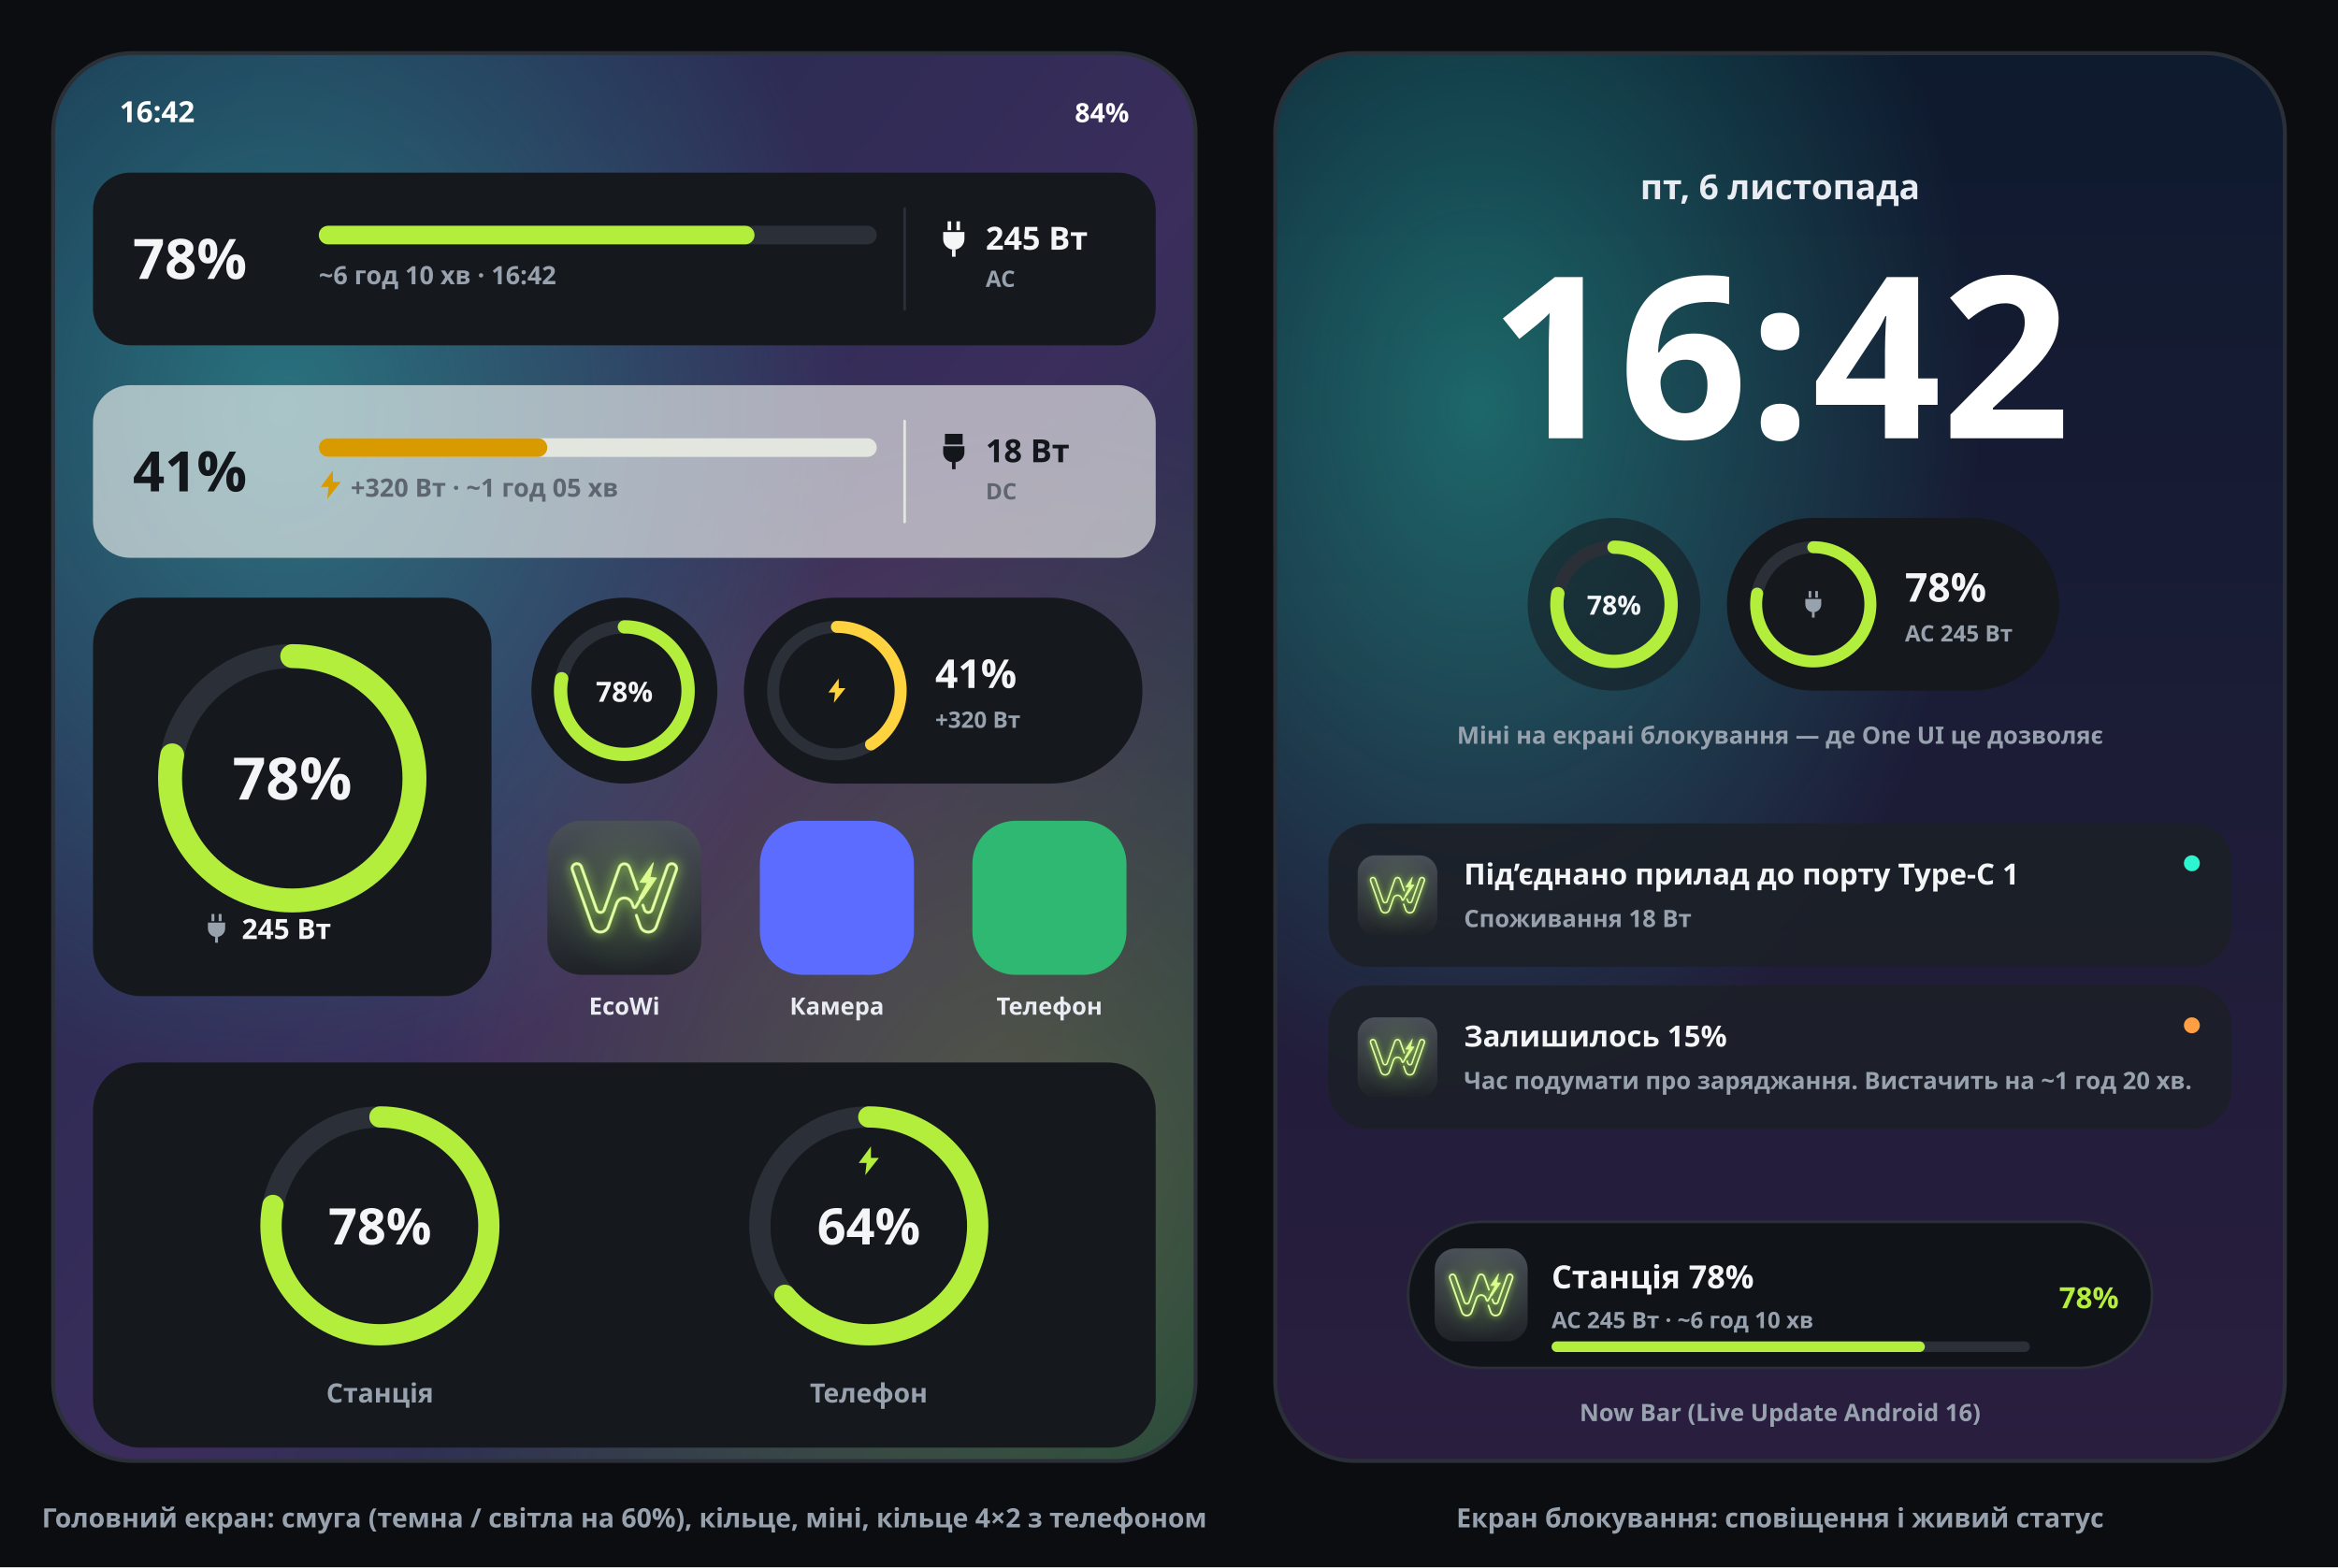
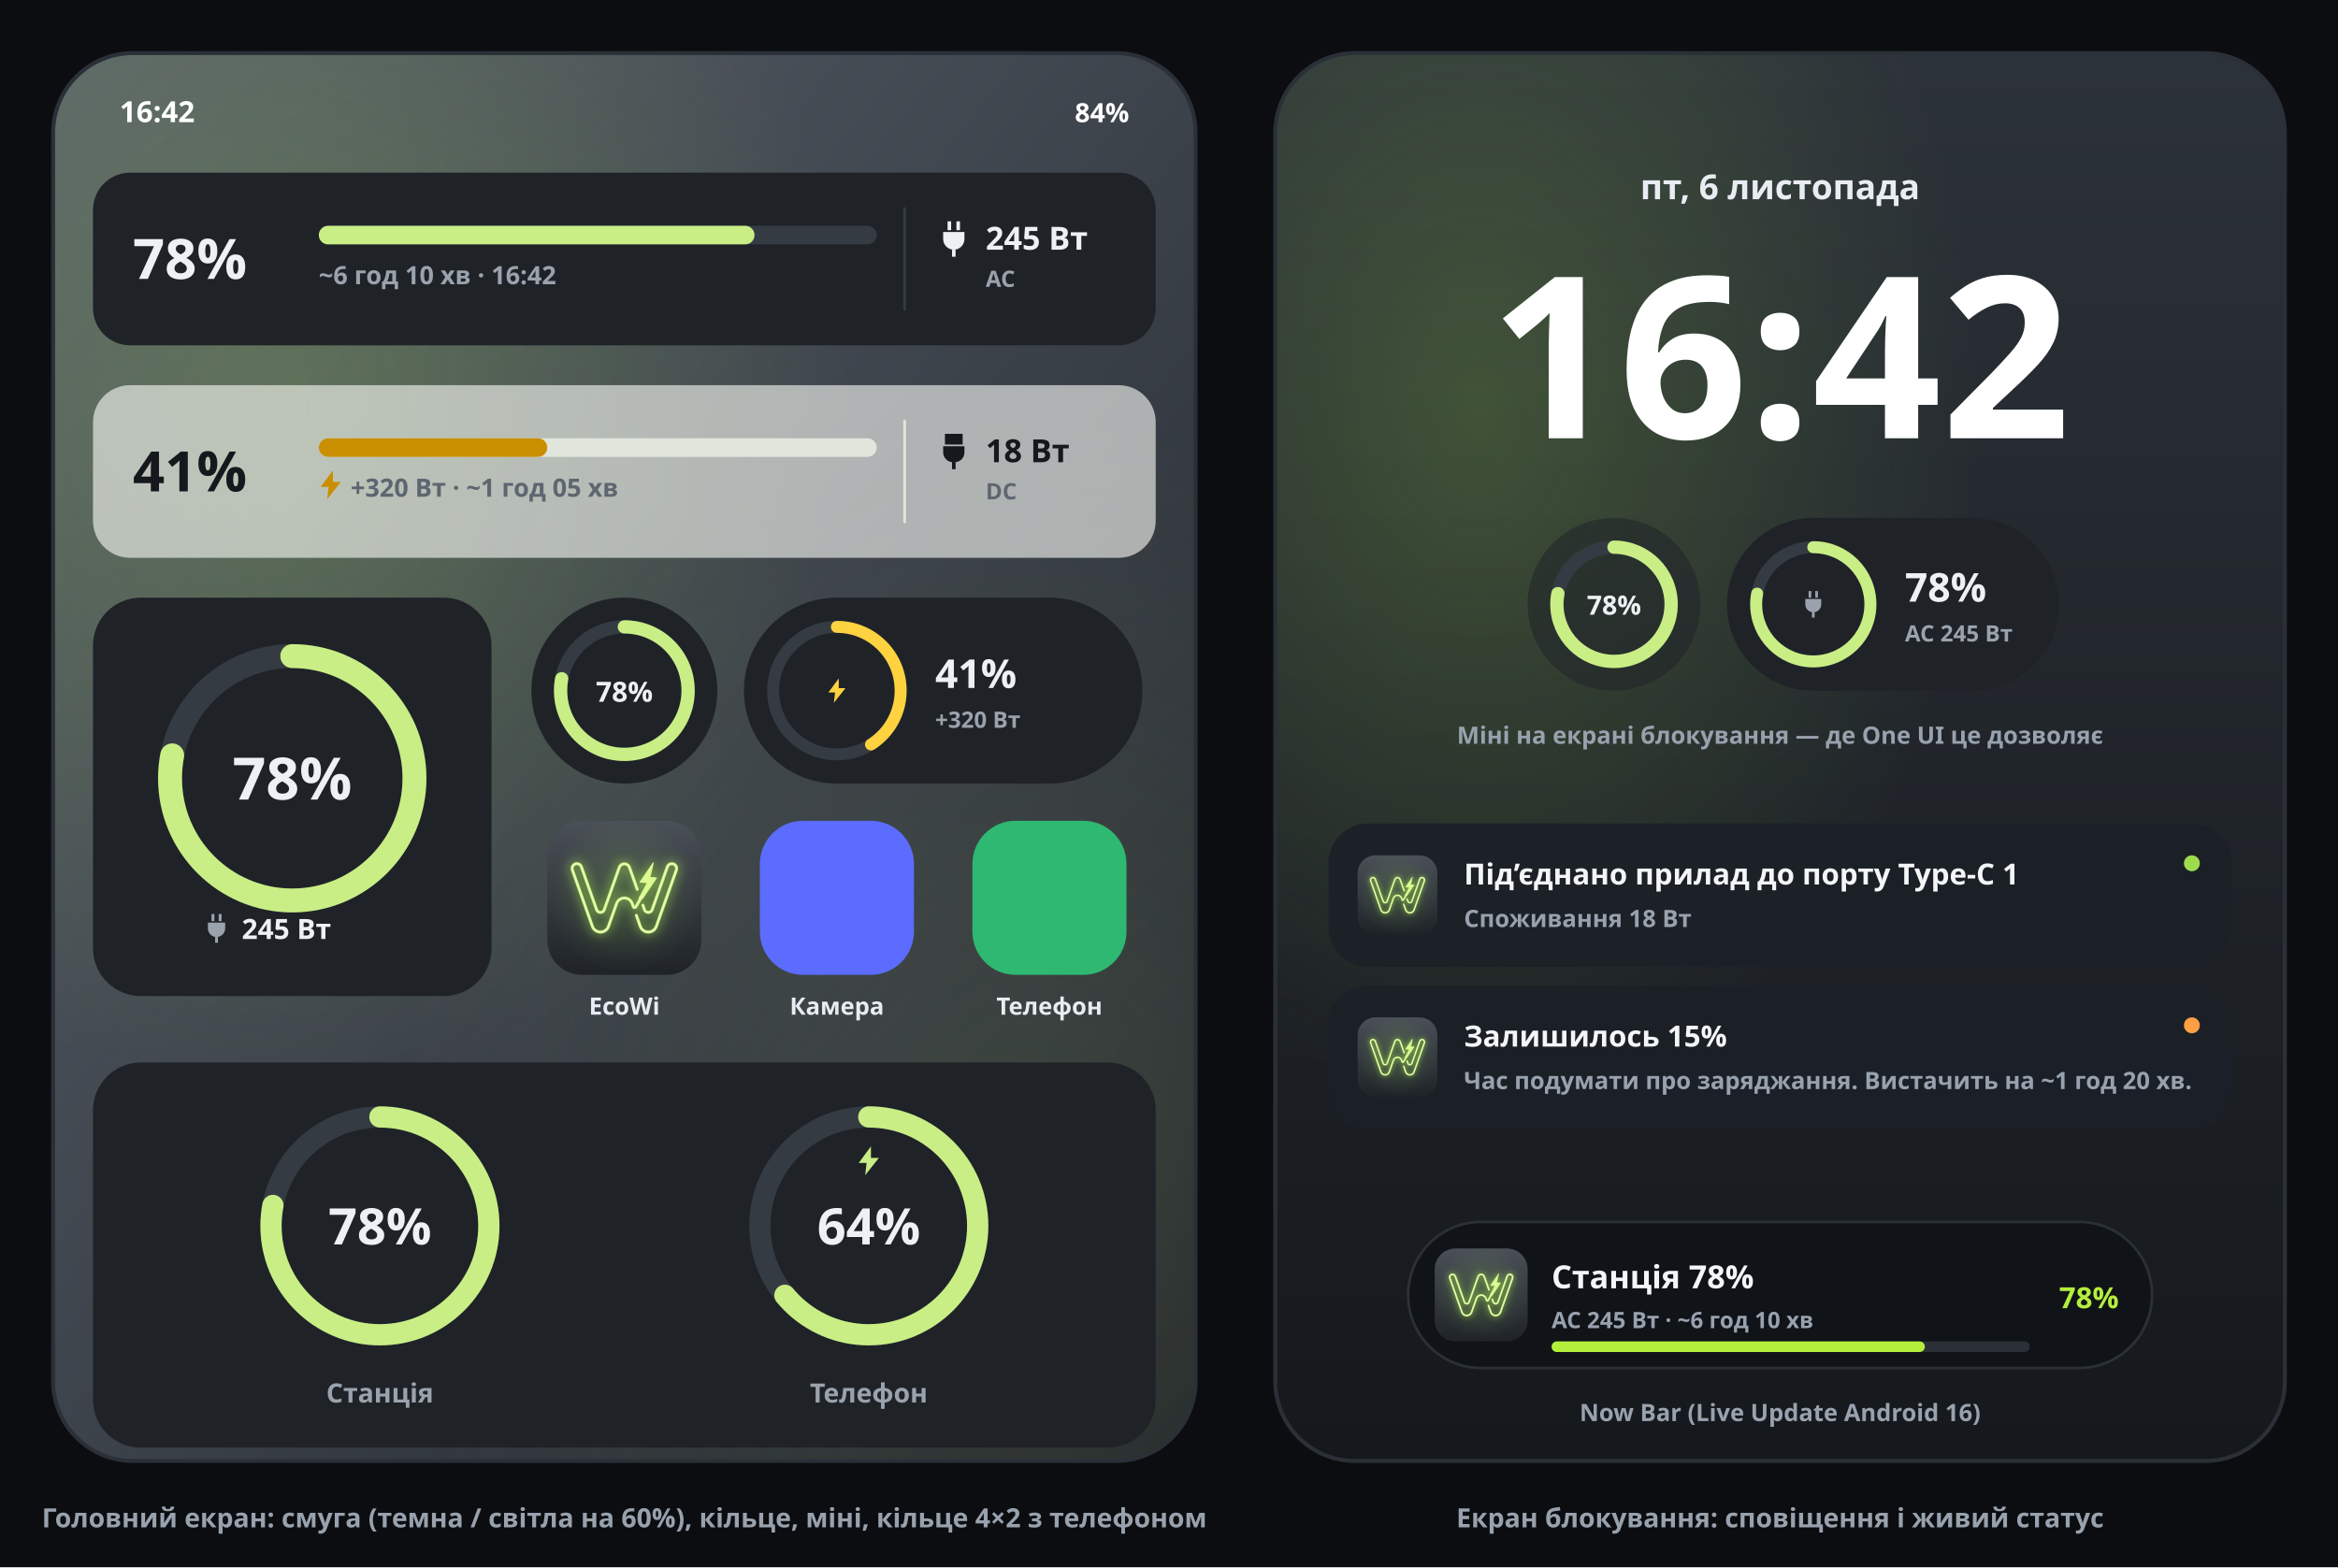
<svg xmlns="http://www.w3.org/2000/svg" width="1760" height="1180" viewBox="0 0 1760 1180">
  <defs>
    <linearGradient id="wall" x1="0" y1="0" x2="1" y2="1">
-       <stop offset="0" stop-color="#1B2A4A" />
-       <stop offset="0.55" stop-color="#3B2D5C" />
-       <stop offset="1" stop-color="#0E3B3A" />
+       <stop offset="0" stop-color="#5A616A" />
+       <stop offset="0.55" stop-color="#3A4048" />
+       <stop offset="1" stop-color="#1F2328" />
    </linearGradient>
    <radialGradient id="blob1" cx="0.2" cy="0.25" r="0.5">
-       <stop offset="0" stop-color="#2CF5D0" stop-opacity="0.35" />
-       <stop offset="1" stop-color="#2CF5D0" stop-opacity="0" />
+       <stop offset="0" stop-color="#9EDC4E" stop-opacity="0.22" />
+       <stop offset="1" stop-color="#9EDC4E" stop-opacity="0" />
    </radialGradient>
    <radialGradient id="blob2" cx="0.85" cy="0.8" r="0.55">
-       <stop offset="0" stop-color="#FFD23F" stop-opacity="0.22" />
-       <stop offset="1" stop-color="#FFD23F" stop-opacity="0" />
+       <stop offset="0" stop-color="#DCFB90" stop-opacity="0.10" />
+       <stop offset="1" stop-color="#DCFB90" stop-opacity="0" />
    </radialGradient>
    <linearGradient id="lock" x1="0" y1="0" x2="0" y2="1">
-       <stop offset="0" stop-color="#0E1A2E" />
-       <stop offset="1" stop-color="#2A1E3F" />
+       <stop offset="0" stop-color="#2C3239" />
+       <stop offset="1" stop-color="#15181C" />
    </linearGradient>
    <clipPath id="ph1">
      <rect x="40" y="40" width="860" height="1060" rx="60" />
    </clipPath>
    <clipPath id="ph2">
      <rect x="960" y="40" width="760" height="1060" rx="60" />
    </clipPath>
  </defs>
  <rect width="1760" height="1180" fill="#0B0D10" />
  <g clip-path="url(#ph1)">
    <rect x="40" y="40" width="860" height="1060" fill="url(#wall)" />
    <rect x="40" y="40" width="860" height="1060" fill="url(#blob1)" />
    <rect x="40" y="40" width="860" height="1060" fill="url(#blob2)" />
    <text x="90" y="92" font-family="Manrope" font-size="22" font-weight="700" fill="#FFFFFF" text-anchor="start" opacity="1">16:42</text>
    <text x="850" y="92" font-family="Manrope" font-size="20" font-weight="600" fill="#FFFFFF" text-anchor="end" opacity="1">84%</text>
-     <rect x="70" y="130" width="800" height="130" rx="28" fill="#15181D" fill-opacity="1.0" />
-     <text x="100" y="210.0" font-family="Unbounded" font-size="42" font-weight="700" fill="#F3F5F7" text-anchor="start" opacity="1">78%</text>
-     <rect x="240" y="170" width="420" height="14" rx="7" fill="#2B3038" />
-     <rect x="240" y="170" width="328" height="14" rx="7" fill="#B4EE3C" />
-     <text x="240" y="214" font-family="Manrope" font-size="19" font-weight="600" fill="#98A2AE" text-anchor="start" opacity="1">~6 год 10 хв · 16:42</text>
-     <rect x="680" y="156" width="2" height="78" rx="1" fill="#2B3038" />
-     <path d="M8.5,2h2v5h-2z M13.5,2h2v5h-2z M6,8h12v4c0,3.31 -2.69,6 -6,6s-6,-2.69 -6,-6z M11,18h2v4h-2z" transform="translate(702,164) scale(1.333333)" fill="#F3F5F7" />
-     <text x="742" y="188" font-family="Unbounded" font-size="24" font-weight="600" fill="#F3F5F7" text-anchor="start" opacity="1">245 Вт</text>
-     <text x="742" y="216" font-family="Manrope" font-size="17" font-weight="600" fill="#98A2AE" text-anchor="start" opacity="1">AC</text>
-     <rect x="70" y="290" width="800" height="130" rx="28" fill="#F7F8F5" fill-opacity="0.62" />
-     <text x="100" y="370.0" font-family="Unbounded" font-size="42" font-weight="700" fill="#13161A" text-anchor="start" opacity="1">41%</text>
-     <rect x="240" y="330" width="420" height="14" rx="7" fill="#E2E6DF" />
-     <rect x="240" y="330" width="172" height="14" rx="7" fill="#D99A00" />
-     <path d="M13.5,2L5,13.5h5.5L9.5,22L19,10h-5.5z" transform="translate(236,352) scale(1.083333)" fill="#D99A00" />
+     <rect x="70" y="130" width="800" height="130" rx="28" fill="#1F2328" fill-opacity="1.0" />
+     <text x="100" y="210.0" font-family="Unbounded" font-size="42" font-weight="700" fill="#EEF1F4" text-anchor="start" opacity="1">78%</text>
+     <rect x="240" y="170" width="420" height="14" rx="7" fill="#343B43" />
+     <rect x="240" y="170" width="328" height="14" rx="7" fill="#C9EE85" />
+     <text x="240" y="214" font-family="Manrope" font-size="19" font-weight="600" fill="#9AA3AD" text-anchor="start" opacity="1">~6 год 10 хв · 16:42</text>
+     <rect x="680" y="156" width="2" height="78" rx="1" fill="#343B43" />
+     <path d="M8.5,2h2v5h-2z M13.5,2h2v5h-2z M6,8h12v4c0,3.31 -2.69,6 -6,6s-6,-2.69 -6,-6z M11,18h2v4h-2z" transform="translate(702,164) scale(1.333333)" fill="#EEF1F4" />
+     <text x="742" y="188" font-family="Unbounded" font-size="24" font-weight="600" fill="#EEF1F4" text-anchor="start" opacity="1">245 Вт</text>
+     <text x="742" y="216" font-family="Manrope" font-size="17" font-weight="600" fill="#9AA3AD" text-anchor="start" opacity="1">AC</text>
+     <rect x="70" y="290" width="800" height="130" rx="28" fill="#F6F8F3" fill-opacity="0.62" />
+     <text x="100" y="370.0" font-family="Unbounded" font-size="42" font-weight="700" fill="#15181C" text-anchor="start" opacity="1">41%</text>
+     <rect x="240" y="330" width="420" height="14" rx="7" fill="#E1E6DC" />
+     <rect x="240" y="330" width="172" height="14" rx="7" fill="#C98F00" />
+     <path d="M13.5,2L5,13.5h5.5L9.5,22L19,10h-5.5z" transform="translate(236,352) scale(1.083333)" fill="#C98F00" />
    <text x="264" y="374" font-family="Manrope" font-size="19" font-weight="600" fill="#5D6670" text-anchor="start" opacity="1">+320 Вт · ~1 год 05 хв</text>
-     <rect x="680" y="316" width="2" height="78" rx="1" fill="#E2E6DF" />
-     <path d="M7,2h10v6h-10z M9,4h2v2h-2z M13,4h2v2h-2z M6,9h12v3.5c0,3.04 -2.46,5.5 -5.5,5.5h-1c-3.04,0 -5.5,-2.46 -5.5,-5.5z M11,18h2v4h-2z" transform="translate(702,324) scale(1.333333)" fill="#13161A" />
-     <text x="742" y="348" font-family="Unbounded" font-size="24" font-weight="600" fill="#13161A" text-anchor="start" opacity="1">18 Вт</text>
+     <rect x="680" y="316" width="2" height="78" rx="1" fill="#E1E6DC" />
+     <path d="M7,2h10v6h-10z M9,4h2v2h-2z M13,4h2v2h-2z M6,9h12v3.5c0,3.04 -2.46,5.5 -5.5,5.5h-1c-3.04,0 -5.5,-2.46 -5.5,-5.5z M11,18h2v4h-2z" transform="translate(702,324) scale(1.333333)" fill="#15181C" />
+     <text x="742" y="348" font-family="Unbounded" font-size="24" font-weight="600" fill="#15181C" text-anchor="start" opacity="1">18 Вт</text>
    <text x="742" y="376" font-family="Manrope" font-size="17" font-weight="600" fill="#5D6670" text-anchor="start" opacity="1">DC</text>
-     <rect x="70" y="450" width="300" height="300" rx="36" fill="#15181D" fill-opacity="1.0" />
-     <circle cx="220.0" cy="586.0" r="92" fill="none" stroke="#2B3038" stroke-width="18" />
-     <circle cx="220.0" cy="586.0" r="92" fill="none" stroke="#B4EE3C" stroke-width="18" stroke-linecap="round" stroke-dasharray="450.9 578.1" transform="rotate(-90 220.0 586.0)" />
-     <text x="220.0" y="602.0" font-family="Unbounded" font-size="44" font-weight="700" fill="#F3F5F7" text-anchor="middle" opacity="1">78%</text>
-     <path d="M8.5,2h2v5h-2z M13.5,2h2v5h-2z M6,8h12v4c0,3.31 -2.69,6 -6,6s-6,-2.69 -6,-6z M11,18h2v4h-2z" transform="translate(150.0,686) scale(1.083333)" fill="#98A2AE" />
-     <text x="182.0" y="707" font-family="Unbounded" font-size="21" font-weight="600" fill="#F3F5F7" text-anchor="start" opacity="1">245 Вт</text>
-     <rect x="400" y="450" width="140" height="140" rx="70.0" fill="#15181D" fill-opacity="1.0" />
-     <circle cx="470.0" cy="520.0" r="48.0" fill="none" stroke="#2B3038" stroke-width="10" />
-     <circle cx="470.0" cy="520.0" r="48.0" fill="none" stroke="#B4EE3C" stroke-width="10" stroke-linecap="round" stroke-dasharray="235.2 301.6" transform="rotate(-90 470.0 520.0)" />
-     <text x="470.0" y="528.4" font-family="Unbounded" font-size="21" font-weight="700" fill="#F3F5F7" text-anchor="middle" opacity="1">78%</text>
-     <rect x="560" y="450" width="300" height="140" rx="70.0" fill="#15181D" fill-opacity="1.0" />
-     <circle cx="630.0" cy="520.0" r="48.0" fill="none" stroke="#2B3038" stroke-width="9" />
+     <rect x="70" y="450" width="300" height="300" rx="36" fill="#1F2328" fill-opacity="1.0" />
+     <circle cx="220.0" cy="586.0" r="92" fill="none" stroke="#343B43" stroke-width="18" />
+     <circle cx="220.0" cy="586.0" r="92" fill="none" stroke="#C9EE85" stroke-width="18" stroke-linecap="round" stroke-dasharray="450.9 578.1" transform="rotate(-90 220.0 586.0)" />
+     <text x="220.0" y="602.0" font-family="Unbounded" font-size="44" font-weight="700" fill="#EEF1F4" text-anchor="middle" opacity="1">78%</text>
+     <path d="M8.5,2h2v5h-2z M13.5,2h2v5h-2z M6,8h12v4c0,3.31 -2.69,6 -6,6s-6,-2.69 -6,-6z M11,18h2v4h-2z" transform="translate(150.0,686) scale(1.083333)" fill="#9AA3AD" />
+     <text x="182.0" y="707" font-family="Unbounded" font-size="21" font-weight="600" fill="#EEF1F4" text-anchor="start" opacity="1">245 Вт</text>
+     <rect x="400" y="450" width="140" height="140" rx="70.0" fill="#1F2328" fill-opacity="1.0" />
+     <circle cx="470.0" cy="520.0" r="48.0" fill="none" stroke="#343B43" stroke-width="10" />
+     <circle cx="470.0" cy="520.0" r="48.0" fill="none" stroke="#C9EE85" stroke-width="10" stroke-linecap="round" stroke-dasharray="235.2 301.6" transform="rotate(-90 470.0 520.0)" />
+     <text x="470.0" y="528.4" font-family="Unbounded" font-size="21" font-weight="700" fill="#EEF1F4" text-anchor="middle" opacity="1">78%</text>
+     <rect x="560" y="450" width="300" height="140" rx="70.0" fill="#1F2328" fill-opacity="1.0" />
+     <circle cx="630.0" cy="520.0" r="48.0" fill="none" stroke="#343B43" stroke-width="9" />
    <circle cx="630.0" cy="520.0" r="48.0" fill="none" stroke="#FFD23F" stroke-width="9" stroke-linecap="round" stroke-dasharray="123.7 301.6" transform="rotate(-90 630.0 520.0)" />
    <path d="M13.5,2L5,13.5h5.5L9.5,22L19,10h-5.5z" transform="translate(619.0,509.0) scale(0.9166667)" fill="#FFD23F" />
-     <text x="704" y="518.0" font-family="Unbounded" font-size="30" font-weight="700" fill="#F3F5F7" text-anchor="start" opacity="1">41%</text>
-     <text x="704" y="548.0" font-family="Manrope" font-size="17" font-weight="600" fill="#98A2AE" text-anchor="start" opacity="1">+320 Вт</text>
+     <text x="704" y="518.0" font-family="Unbounded" font-size="30" font-weight="700" fill="#EEF1F4" text-anchor="start" opacity="1">41%</text>
+     <text x="704" y="548.0" font-family="Manrope" font-size="17" font-weight="600" fill="#9AA3AD" text-anchor="start" opacity="1">+320 Вт</text>
    <svg x="412" y="618" width="116" height="116" viewBox="0 0 512 512">
      <defs>
        <linearGradient id="bg" x1="0" y1="0" x2="0" y2="1">
          <stop offset="0" stop-color="#4A5057" />
          <stop offset="1" stop-color="#1F2328" />
        </linearGradient>
        <radialGradient id="amb" cx="0.5" cy="0.48" r="0.5">
          <stop offset="0" stop-color="#8FD14F" stop-opacity="0.22" />
          <stop offset="1" stop-color="#8FD14F" stop-opacity="0" />
        </radialGradient>
        <filter id="blur" x="-20%" y="-20%" width="140%" height="140%">
          <feGaussianBlur stdDeviation="16.23" />
        </filter>
        <clipPath id="clip">
          <rect width="512" height="512" rx="115.2" />
        </clipPath>
      </defs>
      <g clip-path="url(#clip)">
        <rect width="512" height="512" fill="url(#bg)" />
        <rect width="512" height="512" fill="url(#amb)" />
        <g filter="url(#blur)" opacity="0.6">
          <path d="M298.82,227.75 L272.97,154.94 A17.94,17.94 0 0,0 239.17,154.94 L189.25,295.55 A13.49,13.49 0 0,1 163.83,295.55 L113.16,152.82 A15.84,15.84 0 0,0 83.31,163.41 L149.86,350.88 A28.31,28.31 0 0,0 203.22,350.88 L230.22,274.84 A27.44,27.44 0 0,1 281.93,274.84 L285.82,285.80 A4.35,4.35 0 0,0 293.65,286.56 L315.62,249.48" fill="none" stroke="#9EDC4E" stroke-width="19.27" stroke-linecap="round" stroke-linejoin="round" />
          <path d="M317.59,280.63 L322.89,295.55 A13.49,13.49 0 0,0 348.32,295.55 L398.99,152.82 A15.84,15.84 0 0,1 428.83,163.41 L362.28,350.88 A28.31,28.31 0 0,1 308.92,350.88 L295.92,314.24" fill="none" stroke="#9EDC4E" stroke-width="19.27" stroke-linecap="round" stroke-linejoin="round" />
          <path d="M352.05,140.11 L308.59,203.85 L333.21,205.30 L304.58,258.17 L316.37,258.17 L362.19,190.09 L340.46,188.64 Z" fill="#9EDC4E" stroke="#9EDC4E" stroke-width="15.21" stroke-linejoin="round" />
        </g>
        <path d="M298.82,227.75 L272.97,154.94 A17.94,17.94 0 0,0 239.17,154.94 L189.25,295.55 A13.49,13.49 0 0,1 163.83,295.55 L113.16,152.82 A15.84,15.84 0 0,0 83.31,163.41 L149.86,350.88 A28.31,28.31 0 0,0 203.22,350.88 L230.22,274.84 A27.44,27.44 0 0,1 281.93,274.84 L285.82,285.80 A4.35,4.35 0 0,0 293.65,286.56 L315.62,249.48" fill="none" stroke="#C9EE85" stroke-width="10.14" stroke-linecap="round" stroke-linejoin="round" />
        <path d="M317.59,280.63 L322.89,295.55 A13.49,13.49 0 0,0 348.32,295.55 L398.99,152.82 A15.84,15.84 0 0,1 428.83,163.41 L362.28,350.88 A28.31,28.31 0 0,1 308.92,350.88 L295.92,314.24" fill="none" stroke="#C9EE85" stroke-width="10.14" stroke-linecap="round" stroke-linejoin="round" />
        <path d="M352.05,140.11 L308.59,203.85 L333.21,205.30 L304.58,258.17 L316.37,258.17 L362.19,190.09 L340.46,188.64 Z" fill="#DCFB90" stroke="#DCFB90" stroke-width="3.55" stroke-linejoin="round" />
        <path d="M298.82,227.75 L272.97,154.94 A17.94,17.94 0 0,0 239.17,154.94 L189.25,295.55 A13.49,13.49 0 0,1 163.83,295.55 L113.16,152.82 A15.84,15.84 0 0,0 83.31,163.41 L149.86,350.88 A28.31,28.31 0 0,0 203.22,350.88 L230.22,274.84 A27.44,27.44 0 0,1 281.93,274.84 L285.82,285.80 A4.35,4.35 0 0,0 293.65,286.56 L315.62,249.48" fill="none" stroke="#EBFEB3" stroke-width="4.93" stroke-linecap="round" stroke-linejoin="round" />
        <path d="M317.59,280.63 L322.89,295.55 A13.49,13.49 0 0,0 348.32,295.55 L398.99,152.82 A15.84,15.84 0 0,1 428.83,163.41 L362.28,350.88 A28.31,28.31 0 0,1 308.92,350.88 L295.92,314.24" fill="none" stroke="#EBFEB3" stroke-width="4.93" stroke-linecap="round" stroke-linejoin="round" />
      </g>
    </svg>
    <text x="470" y="764" font-family="Manrope" font-size="18" font-weight="600" fill="#E9ECF2" text-anchor="middle" opacity="1">EcoWi</text>
    <rect x="572" y="618" width="116" height="116" rx="32.48" fill="#5B6CFF" />
    <text x="630.0" y="764" font-family="Manrope" font-size="18" font-weight="600" fill="#E9ECF2" text-anchor="middle" opacity="1">Камера</text>
    <rect x="732" y="618" width="116" height="116" rx="32.48" fill="#2EB872" />
    <text x="790.0" y="764" font-family="Manrope" font-size="18" font-weight="600" fill="#E9ECF2" text-anchor="middle" opacity="1">Телефон</text>
-     <rect x="70" y="800" width="800" height="290" rx="36" fill="#15181D" fill-opacity="1.0" />
-     <circle cx="286.0" cy="923.0" r="82" fill="none" stroke="#2B3038" stroke-width="16" />
-     <circle cx="286.0" cy="923.0" r="82" fill="none" stroke="#B4EE3C" stroke-width="16" stroke-linecap="round" stroke-dasharray="401.9 515.2" transform="rotate(-90 286.0 923.0)" />
-     <text x="286.0" y="937.0" font-family="Unbounded" font-size="38" font-weight="700" fill="#F3F5F7" text-anchor="middle" opacity="1">78%</text>
-     <text x="286.0" y="1056" font-family="Manrope" font-size="20" font-weight="600" fill="#98A2AE" text-anchor="middle" opacity="1">Станція</text>
-     <circle cx="654.0" cy="923.0" r="82" fill="none" stroke="#2B3038" stroke-width="16" />
-     <circle cx="654.0" cy="923.0" r="82" fill="none" stroke="#B4EE3C" stroke-width="16" stroke-linecap="round" stroke-dasharray="329.7 515.2" transform="rotate(-90 654.0 923.0)" />
-     <text x="654.0" y="937.0" font-family="Unbounded" font-size="38" font-weight="700" fill="#F3F5F7" text-anchor="middle" opacity="1">64%</text>
-     <path d="M13.5,2L5,13.5h5.5L9.5,22L19,10h-5.5z" transform="translate(641.0,861.0) scale(1.083333)" fill="#B4EE3C" />
-     <text x="654.0" y="1056" font-family="Manrope" font-size="20" font-weight="600" fill="#98A2AE" text-anchor="middle" opacity="1">Телефон</text>
+     <rect x="70" y="800" width="800" height="290" rx="36" fill="#1F2328" fill-opacity="1.0" />
+     <circle cx="286.0" cy="923.0" r="82" fill="none" stroke="#343B43" stroke-width="16" />
+     <circle cx="286.0" cy="923.0" r="82" fill="none" stroke="#C9EE85" stroke-width="16" stroke-linecap="round" stroke-dasharray="401.9 515.2" transform="rotate(-90 286.0 923.0)" />
+     <text x="286.0" y="937.0" font-family="Unbounded" font-size="38" font-weight="700" fill="#EEF1F4" text-anchor="middle" opacity="1">78%</text>
+     <text x="286.0" y="1056" font-family="Manrope" font-size="20" font-weight="600" fill="#9AA3AD" text-anchor="middle" opacity="1">Станція</text>
+     <circle cx="654.0" cy="923.0" r="82" fill="none" stroke="#343B43" stroke-width="16" />
+     <circle cx="654.0" cy="923.0" r="82" fill="none" stroke="#C9EE85" stroke-width="16" stroke-linecap="round" stroke-dasharray="329.7 515.2" transform="rotate(-90 654.0 923.0)" />
+     <text x="654.0" y="937.0" font-family="Unbounded" font-size="38" font-weight="700" fill="#EEF1F4" text-anchor="middle" opacity="1">64%</text>
+     <path d="M13.5,2L5,13.5h5.5L9.5,22L19,10h-5.5z" transform="translate(641.0,861.0) scale(1.083333)" fill="#C9EE85" />
+     <text x="654.0" y="1056" font-family="Manrope" font-size="20" font-weight="600" fill="#9AA3AD" text-anchor="middle" opacity="1">Телефон</text>
  </g>
  <rect x="40" y="40" width="860" height="1060" rx="60" fill="none" stroke="#2B3038" stroke-width="3" />
  <text x="470" y="1150" font-family="Manrope" font-size="20" font-weight="600" fill="#98A2AE" text-anchor="middle" opacity="1">Головний екран: смуга (темна / світла на 60%), кільце, міні, кільце 4×2 з телефоном</text>
  <g clip-path="url(#ph2)">
    <rect x="960" y="40" width="760" height="1060" fill="url(#lock)" />
    <rect x="960" y="40" width="760" height="1060" fill="url(#blob1)" />
    <text x="1340" y="150" font-family="Manrope" font-size="26" font-weight="600" fill="#E9ECF2" text-anchor="middle" opacity="1">пт, 6 листопада</text>
    <text x="1340" y="330" font-family="Unbounded" font-size="170" font-weight="700" fill="#FFFFFF" text-anchor="middle" opacity="1">16:42</text>
-     <rect x="1150" y="390" width="130" height="130" rx="65.0" fill="#15181D" fill-opacity="0.55" />
-     <circle cx="1215.0" cy="455.0" r="43.0" fill="none" stroke="#2B3038" stroke-width="10" />
-     <circle cx="1215.0" cy="455.0" r="43.0" fill="none" stroke="#B4EE3C" stroke-width="10" stroke-linecap="round" stroke-dasharray="210.7 270.2" transform="rotate(-90 1215.0 455.0)" />
-     <text x="1215.0" y="462.8" font-family="Unbounded" font-size="20" font-weight="700" fill="#F3F5F7" text-anchor="middle" opacity="1">78%</text>
-     <rect x="1300" y="390" width="250" height="130" rx="65.0" fill="#15181D" fill-opacity="1.0" />
-     <circle cx="1365.0" cy="455.0" r="43.0" fill="none" stroke="#2B3038" stroke-width="9" />
-     <circle cx="1365.0" cy="455.0" r="43.0" fill="none" stroke="#B4EE3C" stroke-width="9" stroke-linecap="round" stroke-dasharray="210.7 270.2" transform="rotate(-90 1365.0 455.0)" />
-     <path d="M8.5,2h2v5h-2z M13.5,2h2v5h-2z M6,8h12v4c0,3.31 -2.69,6 -6,6s-6,-2.69 -6,-6z M11,18h2v4h-2z" transform="translate(1353.0,443.0) scale(1.0)" fill="#98A2AE" />
-     <text x="1434" y="453.0" font-family="Unbounded" font-size="30" font-weight="700" fill="#F3F5F7" text-anchor="start" opacity="1">78%</text>
-     <text x="1434" y="483.0" font-family="Manrope" font-size="17" font-weight="600" fill="#98A2AE" text-anchor="start" opacity="1">AC 245 Вт</text>
+     <rect x="1150" y="390" width="130" height="130" rx="65.0" fill="#1F2328" fill-opacity="0.55" />
+     <circle cx="1215.0" cy="455.0" r="43.0" fill="none" stroke="#343B43" stroke-width="10" />
+     <circle cx="1215.0" cy="455.0" r="43.0" fill="none" stroke="#C9EE85" stroke-width="10" stroke-linecap="round" stroke-dasharray="210.7 270.2" transform="rotate(-90 1215.0 455.0)" />
+     <text x="1215.0" y="462.8" font-family="Unbounded" font-size="20" font-weight="700" fill="#EEF1F4" text-anchor="middle" opacity="1">78%</text>
+     <rect x="1300" y="390" width="250" height="130" rx="65.0" fill="#1F2328" fill-opacity="1.0" />
+     <circle cx="1365.0" cy="455.0" r="43.0" fill="none" stroke="#343B43" stroke-width="9" />
+     <circle cx="1365.0" cy="455.0" r="43.0" fill="none" stroke="#C9EE85" stroke-width="9" stroke-linecap="round" stroke-dasharray="210.7 270.2" transform="rotate(-90 1365.0 455.0)" />
+     <path d="M8.5,2h2v5h-2z M13.5,2h2v5h-2z M6,8h12v4c0,3.31 -2.69,6 -6,6s-6,-2.69 -6,-6z M11,18h2v4h-2z" transform="translate(1353.0,443.0) scale(1.0)" fill="#9AA3AD" />
+     <text x="1434" y="453.0" font-family="Unbounded" font-size="30" font-weight="700" fill="#EEF1F4" text-anchor="start" opacity="1">78%</text>
+     <text x="1434" y="483.0" font-family="Manrope" font-size="17" font-weight="600" fill="#9AA3AD" text-anchor="start" opacity="1">AC 245 Вт</text>
    <text x="1340" y="560" font-family="Manrope" font-size="18" font-weight="600" fill="#98A2AE" text-anchor="middle" opacity="1">Міні на екрані блокування — де One UI це дозволяє</text>
    <rect x="1000" y="620" width="680" height="108" rx="30" fill="#1C2028" fill-opacity="0.92" />
    <svg x="1022" y="644" width="60" height="60" viewBox="0 0 512 512">
      <defs>
        <linearGradient id="bg" x1="0" y1="0" x2="0" y2="1">
          <stop offset="0" stop-color="#4A5057" />
          <stop offset="1" stop-color="#1F2328" />
        </linearGradient>
        <radialGradient id="amb" cx="0.5" cy="0.48" r="0.5">
          <stop offset="0" stop-color="#8FD14F" stop-opacity="0.22" />
          <stop offset="1" stop-color="#8FD14F" stop-opacity="0" />
        </radialGradient>
        <filter id="blur" x="-20%" y="-20%" width="140%" height="140%">
          <feGaussianBlur stdDeviation="16.23" />
        </filter>
        <clipPath id="clip">
          <rect width="512" height="512" rx="115.2" />
        </clipPath>
      </defs>
      <g clip-path="url(#clip)">
        <rect width="512" height="512" fill="url(#bg)" />
        <rect width="512" height="512" fill="url(#amb)" />
        <g filter="url(#blur)" opacity="0.6">
          <path d="M298.82,227.75 L272.97,154.94 A17.94,17.94 0 0,0 239.17,154.94 L189.25,295.55 A13.49,13.49 0 0,1 163.83,295.55 L113.16,152.82 A15.84,15.84 0 0,0 83.31,163.41 L149.86,350.88 A28.31,28.31 0 0,0 203.22,350.88 L230.22,274.84 A27.44,27.44 0 0,1 281.93,274.84 L285.82,285.80 A4.35,4.35 0 0,0 293.65,286.56 L315.62,249.48" fill="none" stroke="#9EDC4E" stroke-width="19.27" stroke-linecap="round" stroke-linejoin="round" />
          <path d="M317.59,280.63 L322.89,295.55 A13.49,13.49 0 0,0 348.32,295.55 L398.99,152.82 A15.84,15.84 0 0,1 428.83,163.41 L362.28,350.88 A28.31,28.31 0 0,1 308.92,350.88 L295.92,314.24" fill="none" stroke="#9EDC4E" stroke-width="19.27" stroke-linecap="round" stroke-linejoin="round" />
          <path d="M352.05,140.11 L308.59,203.85 L333.21,205.30 L304.58,258.17 L316.37,258.17 L362.19,190.09 L340.46,188.64 Z" fill="#9EDC4E" stroke="#9EDC4E" stroke-width="15.21" stroke-linejoin="round" />
        </g>
        <path d="M298.82,227.75 L272.97,154.94 A17.94,17.94 0 0,0 239.17,154.94 L189.25,295.55 A13.49,13.49 0 0,1 163.83,295.55 L113.16,152.82 A15.84,15.84 0 0,0 83.31,163.41 L149.86,350.88 A28.31,28.31 0 0,0 203.22,350.88 L230.22,274.84 A27.44,27.44 0 0,1 281.93,274.84 L285.82,285.80 A4.35,4.35 0 0,0 293.65,286.56 L315.62,249.48" fill="none" stroke="#C9EE85" stroke-width="10.14" stroke-linecap="round" stroke-linejoin="round" />
        <path d="M317.59,280.63 L322.89,295.55 A13.49,13.49 0 0,0 348.32,295.55 L398.99,152.82 A15.84,15.84 0 0,1 428.83,163.41 L362.28,350.88 A28.31,28.31 0 0,1 308.92,350.88 L295.92,314.24" fill="none" stroke="#C9EE85" stroke-width="10.14" stroke-linecap="round" stroke-linejoin="round" />
        <path d="M352.05,140.11 L308.59,203.85 L333.21,205.30 L304.58,258.17 L316.37,258.17 L362.19,190.09 L340.46,188.64 Z" fill="#DCFB90" stroke="#DCFB90" stroke-width="3.55" stroke-linejoin="round" />
        <path d="M298.82,227.75 L272.97,154.94 A17.94,17.94 0 0,0 239.17,154.94 L189.25,295.55 A13.49,13.49 0 0,1 163.83,295.55 L113.16,152.82 A15.84,15.84 0 0,0 83.31,163.41 L149.86,350.88 A28.31,28.31 0 0,0 203.22,350.88 L230.22,274.84 A27.44,27.44 0 0,1 281.93,274.84 L285.82,285.80 A4.35,4.35 0 0,0 293.65,286.56 L315.62,249.48" fill="none" stroke="#EBFEB3" stroke-width="4.93" stroke-linecap="round" stroke-linejoin="round" />
        <path d="M317.59,280.63 L322.89,295.55 A13.49,13.49 0 0,0 348.32,295.55 L398.99,152.82 A15.84,15.84 0 0,1 428.83,163.41 L362.28,350.88 A28.31,28.31 0 0,1 308.92,350.88 L295.92,314.24" fill="none" stroke="#EBFEB3" stroke-width="4.93" stroke-linecap="round" stroke-linejoin="round" />
      </g>
    </svg>
    <text x="1102" y="666" font-family="Manrope" font-size="22" font-weight="700" fill="#F3F5F7" text-anchor="start" opacity="1">Під’єднано прилад до порту Type-C 1</text>
    <text x="1102" y="698" font-family="Manrope" font-size="18" font-weight="600" fill="#98A2AE" text-anchor="start" opacity="1">Споживання 18 Вт</text>
-     <circle cx="1650" cy="650" r="6" fill="#2CF5D0" />
+     <circle cx="1650" cy="650" r="6" fill="#9EDC4E" />
    <rect x="1000" y="742" width="680" height="108" rx="30" fill="#1C2028" fill-opacity="0.92" />
    <svg x="1022" y="766" width="60" height="60" viewBox="0 0 512 512">
      <defs>
        <linearGradient id="bg" x1="0" y1="0" x2="0" y2="1">
          <stop offset="0" stop-color="#4A5057" />
          <stop offset="1" stop-color="#1F2328" />
        </linearGradient>
        <radialGradient id="amb" cx="0.5" cy="0.48" r="0.5">
          <stop offset="0" stop-color="#8FD14F" stop-opacity="0.22" />
          <stop offset="1" stop-color="#8FD14F" stop-opacity="0" />
        </radialGradient>
        <filter id="blur" x="-20%" y="-20%" width="140%" height="140%">
          <feGaussianBlur stdDeviation="16.23" />
        </filter>
        <clipPath id="clip">
          <rect width="512" height="512" rx="115.2" />
        </clipPath>
      </defs>
      <g clip-path="url(#clip)">
        <rect width="512" height="512" fill="url(#bg)" />
        <rect width="512" height="512" fill="url(#amb)" />
        <g filter="url(#blur)" opacity="0.6">
          <path d="M298.82,227.75 L272.97,154.94 A17.94,17.94 0 0,0 239.17,154.94 L189.25,295.55 A13.49,13.49 0 0,1 163.83,295.55 L113.16,152.82 A15.84,15.84 0 0,0 83.31,163.41 L149.86,350.88 A28.31,28.31 0 0,0 203.22,350.88 L230.22,274.84 A27.44,27.44 0 0,1 281.93,274.84 L285.82,285.80 A4.35,4.35 0 0,0 293.65,286.56 L315.62,249.48" fill="none" stroke="#9EDC4E" stroke-width="19.27" stroke-linecap="round" stroke-linejoin="round" />
          <path d="M317.59,280.63 L322.89,295.55 A13.49,13.49 0 0,0 348.32,295.55 L398.99,152.82 A15.84,15.84 0 0,1 428.83,163.41 L362.28,350.88 A28.31,28.31 0 0,1 308.92,350.88 L295.92,314.24" fill="none" stroke="#9EDC4E" stroke-width="19.27" stroke-linecap="round" stroke-linejoin="round" />
          <path d="M352.05,140.11 L308.59,203.85 L333.21,205.30 L304.58,258.17 L316.37,258.17 L362.19,190.09 L340.46,188.64 Z" fill="#9EDC4E" stroke="#9EDC4E" stroke-width="15.21" stroke-linejoin="round" />
        </g>
        <path d="M298.82,227.75 L272.97,154.94 A17.94,17.94 0 0,0 239.17,154.94 L189.25,295.55 A13.49,13.49 0 0,1 163.83,295.55 L113.16,152.82 A15.84,15.84 0 0,0 83.31,163.41 L149.86,350.88 A28.31,28.31 0 0,0 203.22,350.88 L230.22,274.84 A27.44,27.44 0 0,1 281.93,274.84 L285.82,285.80 A4.35,4.35 0 0,0 293.65,286.56 L315.62,249.48" fill="none" stroke="#C9EE85" stroke-width="10.14" stroke-linecap="round" stroke-linejoin="round" />
        <path d="M317.59,280.63 L322.89,295.55 A13.49,13.49 0 0,0 348.32,295.55 L398.99,152.82 A15.84,15.84 0 0,1 428.83,163.41 L362.28,350.88 A28.31,28.31 0 0,1 308.92,350.88 L295.92,314.24" fill="none" stroke="#C9EE85" stroke-width="10.14" stroke-linecap="round" stroke-linejoin="round" />
        <path d="M352.05,140.11 L308.59,203.85 L333.21,205.30 L304.58,258.17 L316.37,258.17 L362.19,190.09 L340.46,188.64 Z" fill="#DCFB90" stroke="#DCFB90" stroke-width="3.55" stroke-linejoin="round" />
        <path d="M298.82,227.75 L272.97,154.94 A17.94,17.94 0 0,0 239.17,154.94 L189.25,295.55 A13.49,13.49 0 0,1 163.83,295.55 L113.16,152.82 A15.84,15.84 0 0,0 83.31,163.41 L149.86,350.88 A28.31,28.31 0 0,0 203.22,350.88 L230.22,274.84 A27.44,27.44 0 0,1 281.93,274.84 L285.82,285.80 A4.35,4.35 0 0,0 293.65,286.56 L315.62,249.48" fill="none" stroke="#EBFEB3" stroke-width="4.93" stroke-linecap="round" stroke-linejoin="round" />
        <path d="M317.59,280.63 L322.89,295.55 A13.49,13.49 0 0,0 348.32,295.55 L398.99,152.82 A15.84,15.84 0 0,1 428.83,163.41 L362.28,350.88 A28.31,28.31 0 0,1 308.92,350.88 L295.92,314.24" fill="none" stroke="#EBFEB3" stroke-width="4.93" stroke-linecap="round" stroke-linejoin="round" />
      </g>
    </svg>
    <text x="1102" y="788" font-family="Manrope" font-size="22" font-weight="700" fill="#F3F5F7" text-anchor="start" opacity="1">Залишилось 15%</text>
    <text x="1102" y="820" font-family="Manrope" font-size="18" font-weight="600" fill="#98A2AE" text-anchor="start" opacity="1">Час подумати про заряджання. Вистачить на ~1 год 20 хв.</text>
    <circle cx="1650" cy="772" r="6" fill="#FF9F43" />
    <rect x="1060" y="920" width="560" height="110" rx="55" fill="#101318" stroke="#2B3038" stroke-width="2" />
    <svg x="1080" y="940" width="70" height="70" viewBox="0 0 512 512">
      <defs>
        <linearGradient id="bg" x1="0" y1="0" x2="0" y2="1">
          <stop offset="0" stop-color="#4A5057" />
          <stop offset="1" stop-color="#1F2328" />
        </linearGradient>
        <radialGradient id="amb" cx="0.5" cy="0.48" r="0.5">
          <stop offset="0" stop-color="#8FD14F" stop-opacity="0.22" />
          <stop offset="1" stop-color="#8FD14F" stop-opacity="0" />
        </radialGradient>
        <filter id="blur" x="-20%" y="-20%" width="140%" height="140%">
          <feGaussianBlur stdDeviation="16.23" />
        </filter>
        <clipPath id="clip">
          <rect width="512" height="512" rx="115.2" />
        </clipPath>
      </defs>
      <g clip-path="url(#clip)">
        <rect width="512" height="512" fill="url(#bg)" />
        <rect width="512" height="512" fill="url(#amb)" />
        <g filter="url(#blur)" opacity="0.6">
          <path d="M298.82,227.75 L272.97,154.94 A17.94,17.94 0 0,0 239.17,154.94 L189.25,295.55 A13.49,13.49 0 0,1 163.83,295.55 L113.16,152.82 A15.84,15.84 0 0,0 83.31,163.41 L149.86,350.88 A28.31,28.31 0 0,0 203.22,350.88 L230.22,274.84 A27.44,27.44 0 0,1 281.93,274.84 L285.82,285.80 A4.35,4.35 0 0,0 293.65,286.56 L315.62,249.48" fill="none" stroke="#9EDC4E" stroke-width="19.27" stroke-linecap="round" stroke-linejoin="round" />
          <path d="M317.59,280.63 L322.89,295.55 A13.49,13.49 0 0,0 348.32,295.55 L398.99,152.82 A15.84,15.84 0 0,1 428.83,163.41 L362.28,350.88 A28.31,28.31 0 0,1 308.92,350.88 L295.92,314.24" fill="none" stroke="#9EDC4E" stroke-width="19.27" stroke-linecap="round" stroke-linejoin="round" />
          <path d="M352.05,140.11 L308.59,203.85 L333.21,205.30 L304.58,258.17 L316.37,258.17 L362.19,190.09 L340.46,188.64 Z" fill="#9EDC4E" stroke="#9EDC4E" stroke-width="15.21" stroke-linejoin="round" />
        </g>
        <path d="M298.82,227.75 L272.97,154.94 A17.94,17.94 0 0,0 239.17,154.94 L189.25,295.55 A13.49,13.49 0 0,1 163.83,295.55 L113.16,152.82 A15.84,15.84 0 0,0 83.31,163.41 L149.86,350.88 A28.31,28.31 0 0,0 203.22,350.88 L230.22,274.84 A27.44,27.44 0 0,1 281.93,274.84 L285.82,285.80 A4.35,4.35 0 0,0 293.65,286.56 L315.62,249.48" fill="none" stroke="#C9EE85" stroke-width="10.14" stroke-linecap="round" stroke-linejoin="round" />
        <path d="M317.59,280.63 L322.89,295.55 A13.49,13.49 0 0,0 348.32,295.55 L398.99,152.82 A15.84,15.84 0 0,1 428.83,163.41 L362.28,350.88 A28.31,28.31 0 0,1 308.92,350.88 L295.92,314.24" fill="none" stroke="#C9EE85" stroke-width="10.14" stroke-linecap="round" stroke-linejoin="round" />
        <path d="M352.05,140.11 L308.59,203.85 L333.21,205.30 L304.58,258.17 L316.37,258.17 L362.19,190.09 L340.46,188.64 Z" fill="#DCFB90" stroke="#DCFB90" stroke-width="3.55" stroke-linejoin="round" />
        <path d="M298.82,227.75 L272.97,154.94 A17.94,17.94 0 0,0 239.17,154.94 L189.25,295.55 A13.49,13.49 0 0,1 163.83,295.55 L113.16,152.82 A15.84,15.84 0 0,0 83.31,163.41 L149.86,350.88 A28.31,28.31 0 0,0 203.22,350.88 L230.22,274.84 A27.44,27.44 0 0,1 281.93,274.84 L285.82,285.80 A4.35,4.35 0 0,0 293.65,286.56 L315.62,249.48" fill="none" stroke="#EBFEB3" stroke-width="4.93" stroke-linecap="round" stroke-linejoin="round" />
        <path d="M317.59,280.63 L322.89,295.55 A13.49,13.49 0 0,0 348.32,295.55 L398.99,152.82 A15.84,15.84 0 0,1 428.83,163.41 L362.28,350.88 A28.31,28.31 0 0,1 308.92,350.88 L295.92,314.24" fill="none" stroke="#EBFEB3" stroke-width="4.93" stroke-linecap="round" stroke-linejoin="round" />
      </g>
    </svg>
    <text x="1168" y="970" font-family="Unbounded" font-size="24" font-weight="600" fill="#F3F5F7" text-anchor="start" opacity="1">Станція 78%</text>
    <text x="1168" y="1000" font-family="Manrope" font-size="17" font-weight="600" fill="#98A2AE" text-anchor="start" opacity="1">AC 245 Вт · ~6 год 10 хв</text>
    <rect x="1168" y="1010" width="360" height="8" rx="4" fill="#2B3038" />
    <rect x="1168" y="1010" width="281" height="8" rx="4" fill="#B4EE3C" />
    <text x="1595" y="985" font-family="Unbounded" font-size="22" font-weight="700" fill="#B4EE3C" text-anchor="end" opacity="1">78%</text>
    <text x="1340" y="1070" font-family="Manrope" font-size="18" font-weight="600" fill="#98A2AE" text-anchor="middle" opacity="1">Now Bar (Live Update Android 16)</text>
  </g>
  <rect x="960" y="40" width="760" height="1060" rx="60" fill="none" stroke="#2B3038" stroke-width="3" />
  <text x="1340" y="1150" font-family="Manrope" font-size="20" font-weight="600" fill="#98A2AE" text-anchor="middle" opacity="1">Екран блокування: сповіщення і живий статус</text>
</svg>
